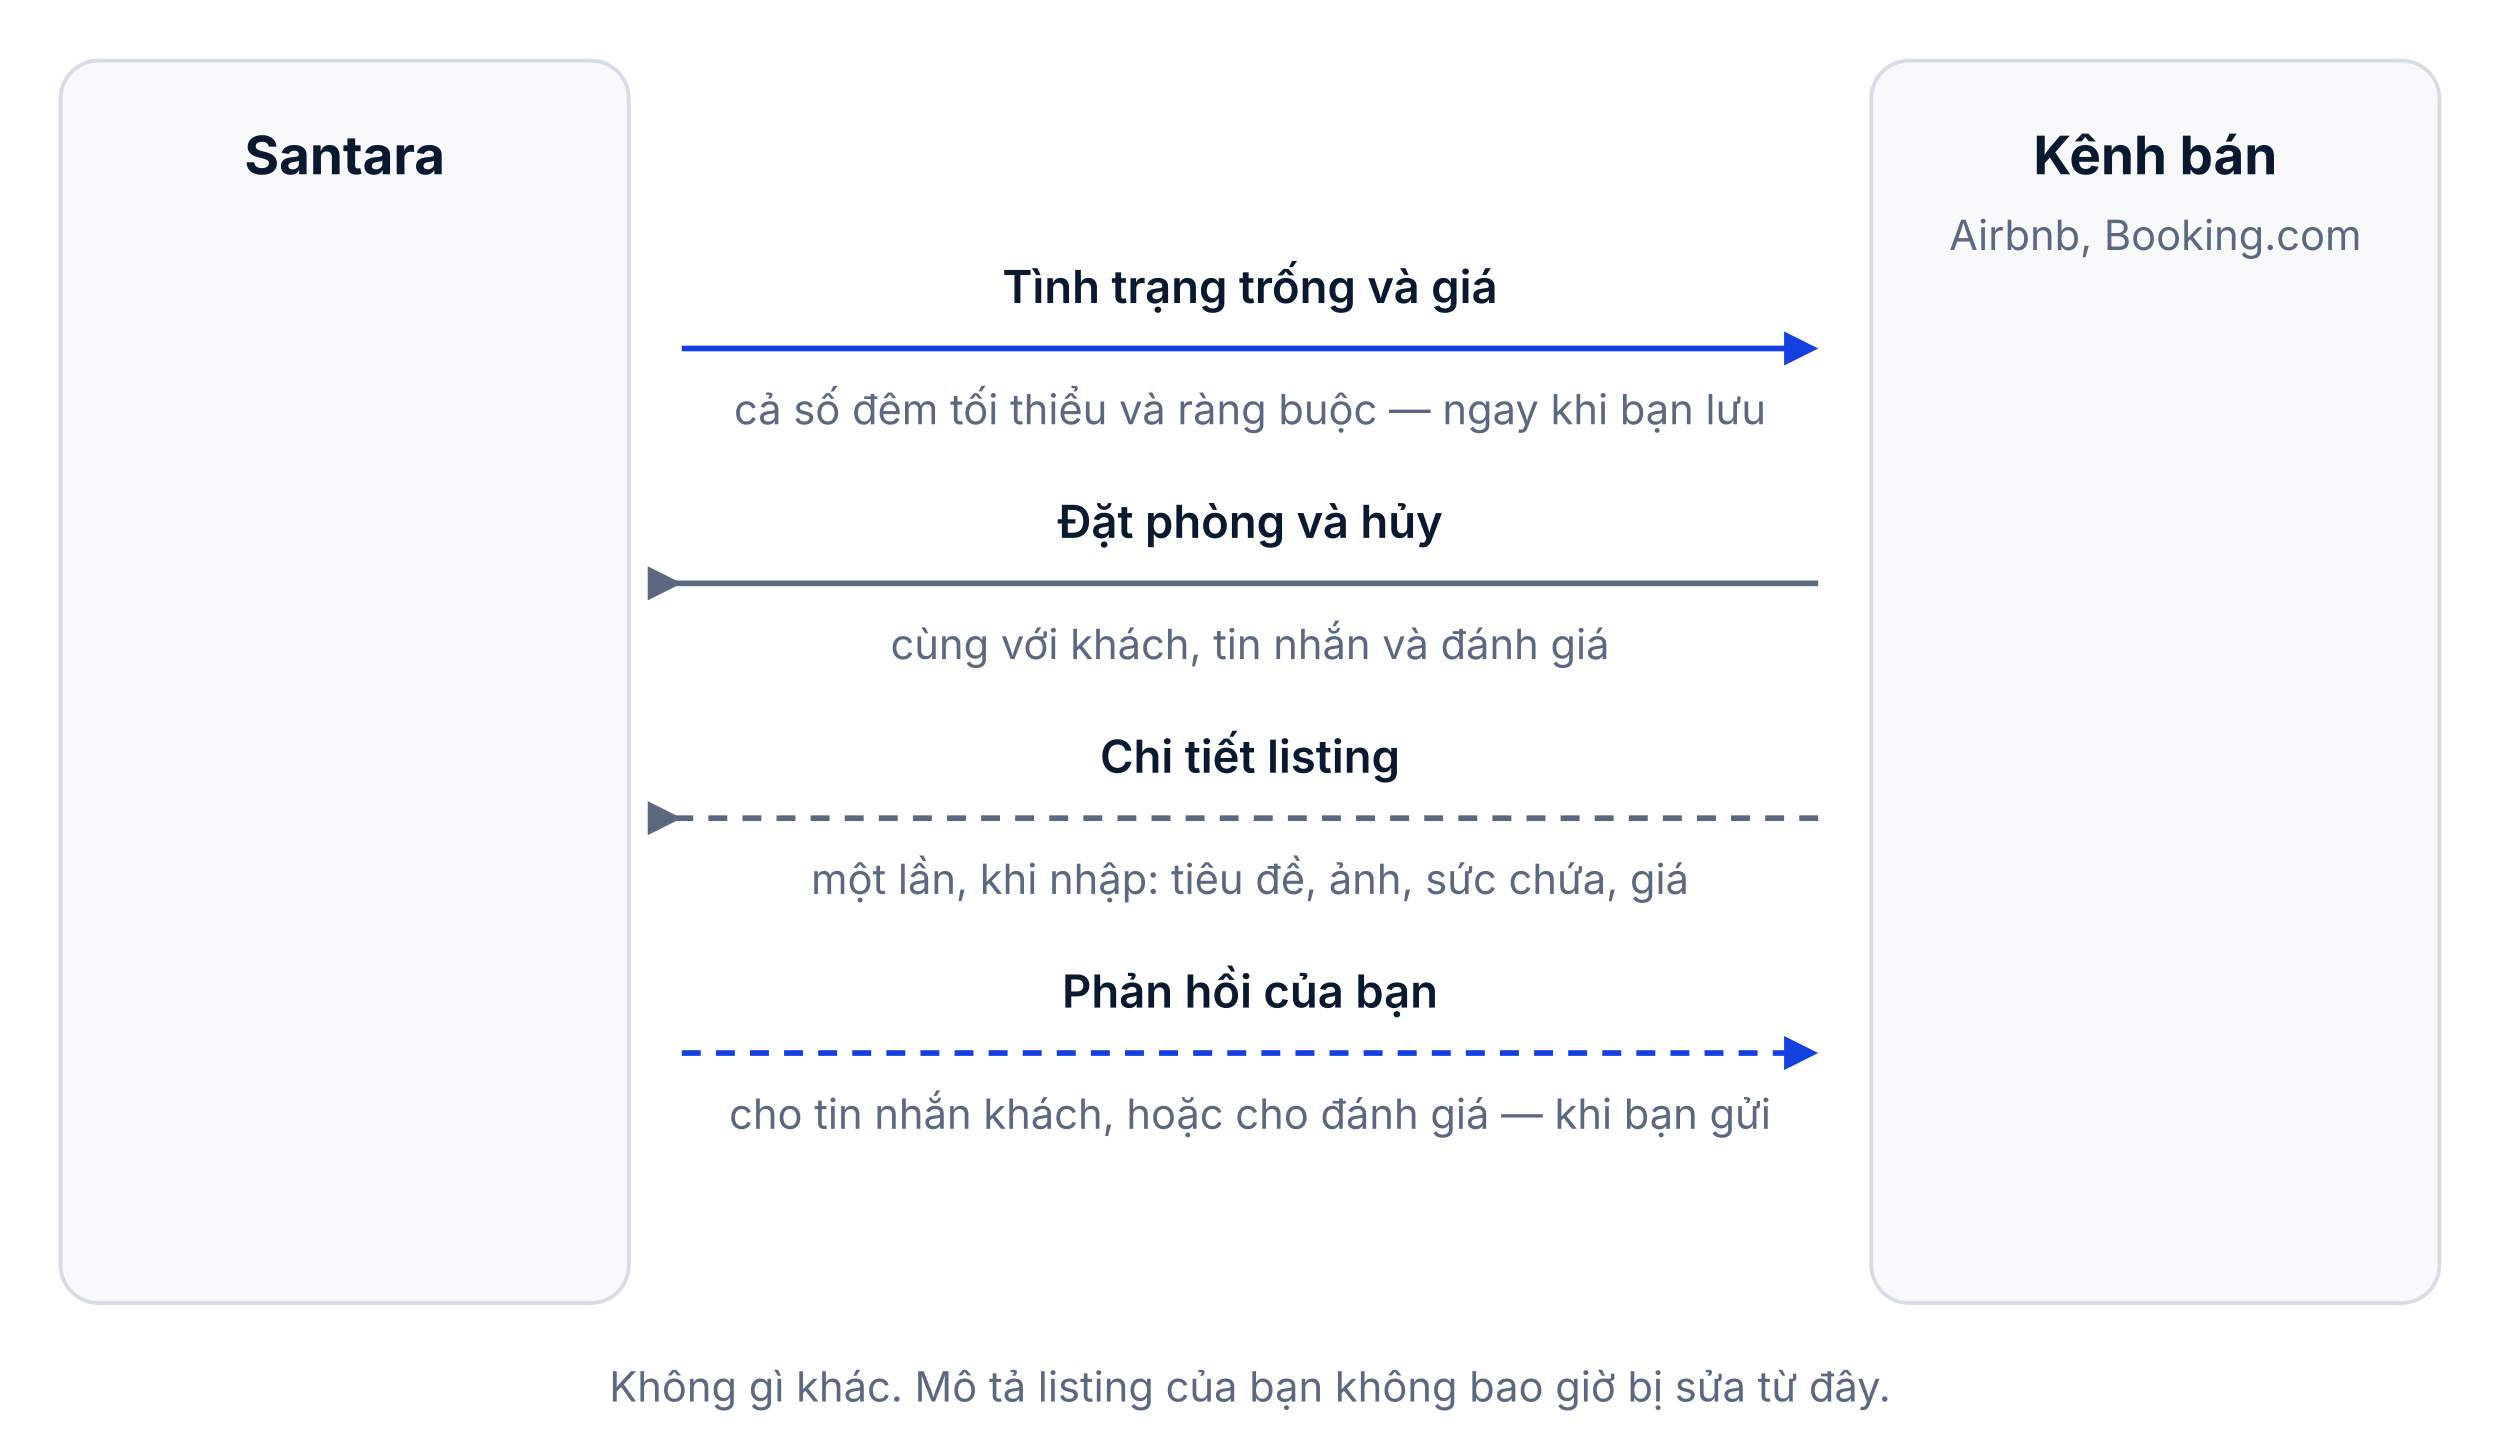
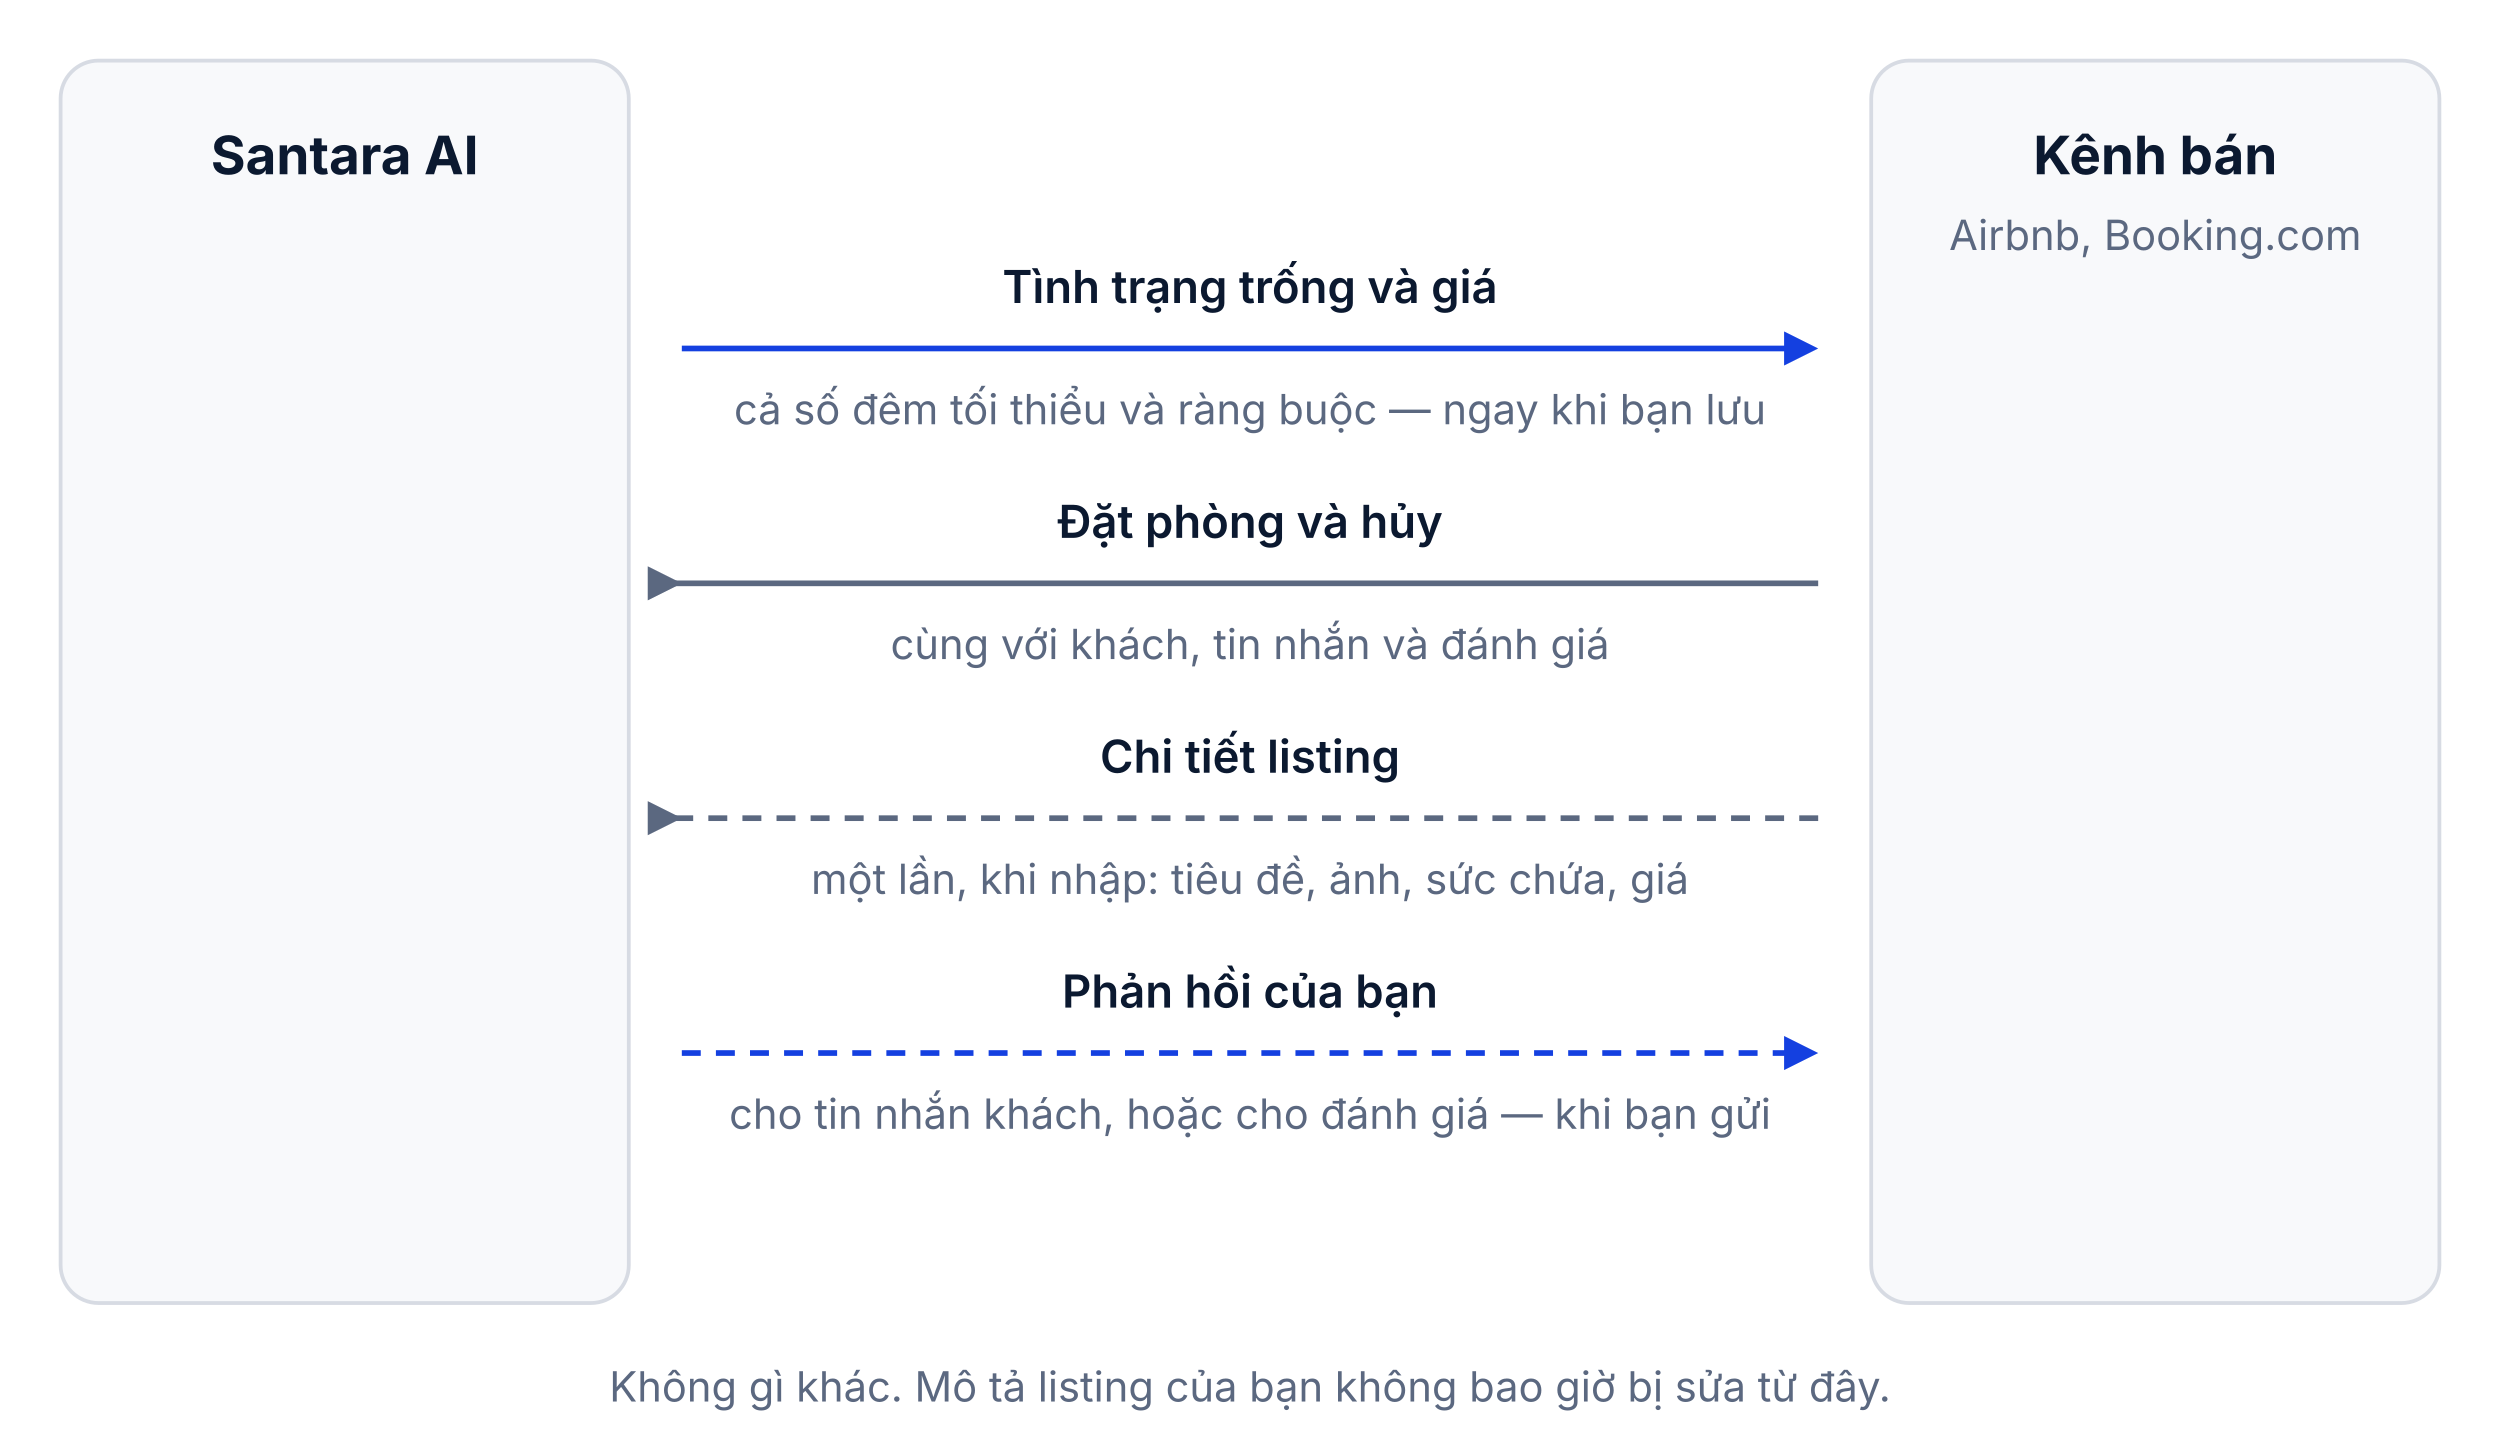
- <svg xmlns="http://www.w3.org/2000/svg" viewBox="0 0 660 384" width="660" height="384" role="img" aria-label="Cái gì di chuyển giữa Santara và một kênh">
+ <svg xmlns="http://www.w3.org/2000/svg" viewBox="0 0 660 384" width="660" height="384" role="img" aria-label="Cái gì di chuyển giữa Santara AI và một kênh">
  <rect x="16" y="16" width="150" height="328" rx="10" fill="var(--santara-surface, #f8f9fb)" stroke="var(--sl-color-gray-5, #d7dbe3)" stroke-width="1" />
  <rect x="494" y="16" width="150" height="328" rx="10" fill="var(--santara-surface, #f8f9fb)" stroke="var(--sl-color-gray-5, #d7dbe3)" stroke-width="1" />
-   <text x="91" y="46" font-family="Inter, ui-sans-serif, system-ui, -apple-system, 'Segoe UI', sans-serif" font-size="14" font-weight="650" fill="var(--sl-color-white, #0b1930)" text-anchor="middle">Santara</text>
+   <text x="91" y="46" font-family="Inter, ui-sans-serif, system-ui, -apple-system, 'Segoe UI', sans-serif" font-size="14" font-weight="650" fill="var(--sl-color-white, #0b1930)" text-anchor="middle">Santara AI</text>
  <text x="569" y="46" font-family="Inter, ui-sans-serif, system-ui, -apple-system, 'Segoe UI', sans-serif" font-size="14" font-weight="650" fill="var(--sl-color-white, #0b1930)" text-anchor="middle">Kênh bán</text>
  <text x="569" y="66" font-family="Inter, ui-sans-serif, system-ui, -apple-system, 'Segoe UI', sans-serif" font-size="11" font-weight="400" fill="var(--sl-color-gray-3, #5b6880)" text-anchor="middle">Airbnb, Booking.com</text>
  <path d="M180 92 L472 92" stroke="var(--sl-color-text-accent, #1440e0)" stroke-width="1.5" fill="none" />
  <path d="M471 87.5 L480 92 L471 96.5 Z" fill="var(--sl-color-text-accent, #1440e0)" />
  <text x="330" y="80" font-family="Inter, ui-sans-serif, system-ui, -apple-system, 'Segoe UI', sans-serif" font-size="12" font-weight="600" fill="var(--sl-color-white, #0b1930)" text-anchor="middle">Tình trạng trống và giá</text>
  <text x="330" y="112" font-family="Inter, ui-sans-serif, system-ui, -apple-system, 'Segoe UI', sans-serif" font-size="11" font-weight="400" fill="var(--sl-color-gray-3, #5b6880)" text-anchor="middle">cả số đêm tối thiểu và ràng buộc — ngay khi bạn lưu</text>
  <path d="M480 154 L172 154" stroke="var(--sl-color-gray-3, #5b6880)" stroke-width="1.5" fill="none" />
  <path d="M171 149.5 L180 154 L171 158.5 Z" fill="var(--sl-color-gray-3, #5b6880)" />
  <text x="330" y="142" font-family="Inter, ui-sans-serif, system-ui, -apple-system, 'Segoe UI', sans-serif" font-size="12" font-weight="600" fill="var(--sl-color-white, #0b1930)" text-anchor="middle">Đặt phòng và hủy</text>
  <text x="330" y="174" font-family="Inter, ui-sans-serif, system-ui, -apple-system, 'Segoe UI', sans-serif" font-size="11" font-weight="400" fill="var(--sl-color-gray-3, #5b6880)" text-anchor="middle">cùng với khách, tin nhắn và đánh giá</text>
  <path d="M480 216 L172 216" stroke="var(--sl-color-gray-3, #5b6880)" stroke-width="1.5" fill="none" stroke-dasharray="5 4" />
  <path d="M171 211.5 L180 216 L171 220.5 Z" fill="var(--sl-color-gray-3, #5b6880)" />
  <text x="330" y="204" font-family="Inter, ui-sans-serif, system-ui, -apple-system, 'Segoe UI', sans-serif" font-size="12" font-weight="600" fill="var(--sl-color-white, #0b1930)" text-anchor="middle">Chi tiết listing</text>
  <text x="330" y="236" font-family="Inter, ui-sans-serif, system-ui, -apple-system, 'Segoe UI', sans-serif" font-size="11" font-weight="400" fill="var(--sl-color-gray-3, #5b6880)" text-anchor="middle">một lần, khi nhập: tiêu đề, ảnh, sức chứa, giá</text>
  <path d="M180 278 L472 278" stroke="var(--sl-color-text-accent, #1440e0)" stroke-width="1.5" fill="none" stroke-dasharray="5 4" />
  <path d="M471 273.5 L480 278 L471 282.5 Z" fill="var(--sl-color-text-accent, #1440e0)" />
  <text x="330" y="266" font-family="Inter, ui-sans-serif, system-ui, -apple-system, 'Segoe UI', sans-serif" font-size="12" font-weight="600" fill="var(--sl-color-white, #0b1930)" text-anchor="middle">Phản hồi của bạn</text>
  <text x="330" y="298" font-family="Inter, ui-sans-serif, system-ui, -apple-system, 'Segoe UI', sans-serif" font-size="11" font-weight="400" fill="var(--sl-color-gray-3, #5b6880)" text-anchor="middle">cho tin nhắn khách, hoặc cho đánh giá — khi bạn gửi</text>
  <text x="330" y="370" font-family="Inter, ui-sans-serif, system-ui, -apple-system, 'Segoe UI', sans-serif" font-size="11" font-weight="400" fill="var(--sl-color-gray-3, #5b6880)" text-anchor="middle">Không gì khác. Mô tả listing của bạn không bao giờ bị sửa từ đây.</text>
</svg>
